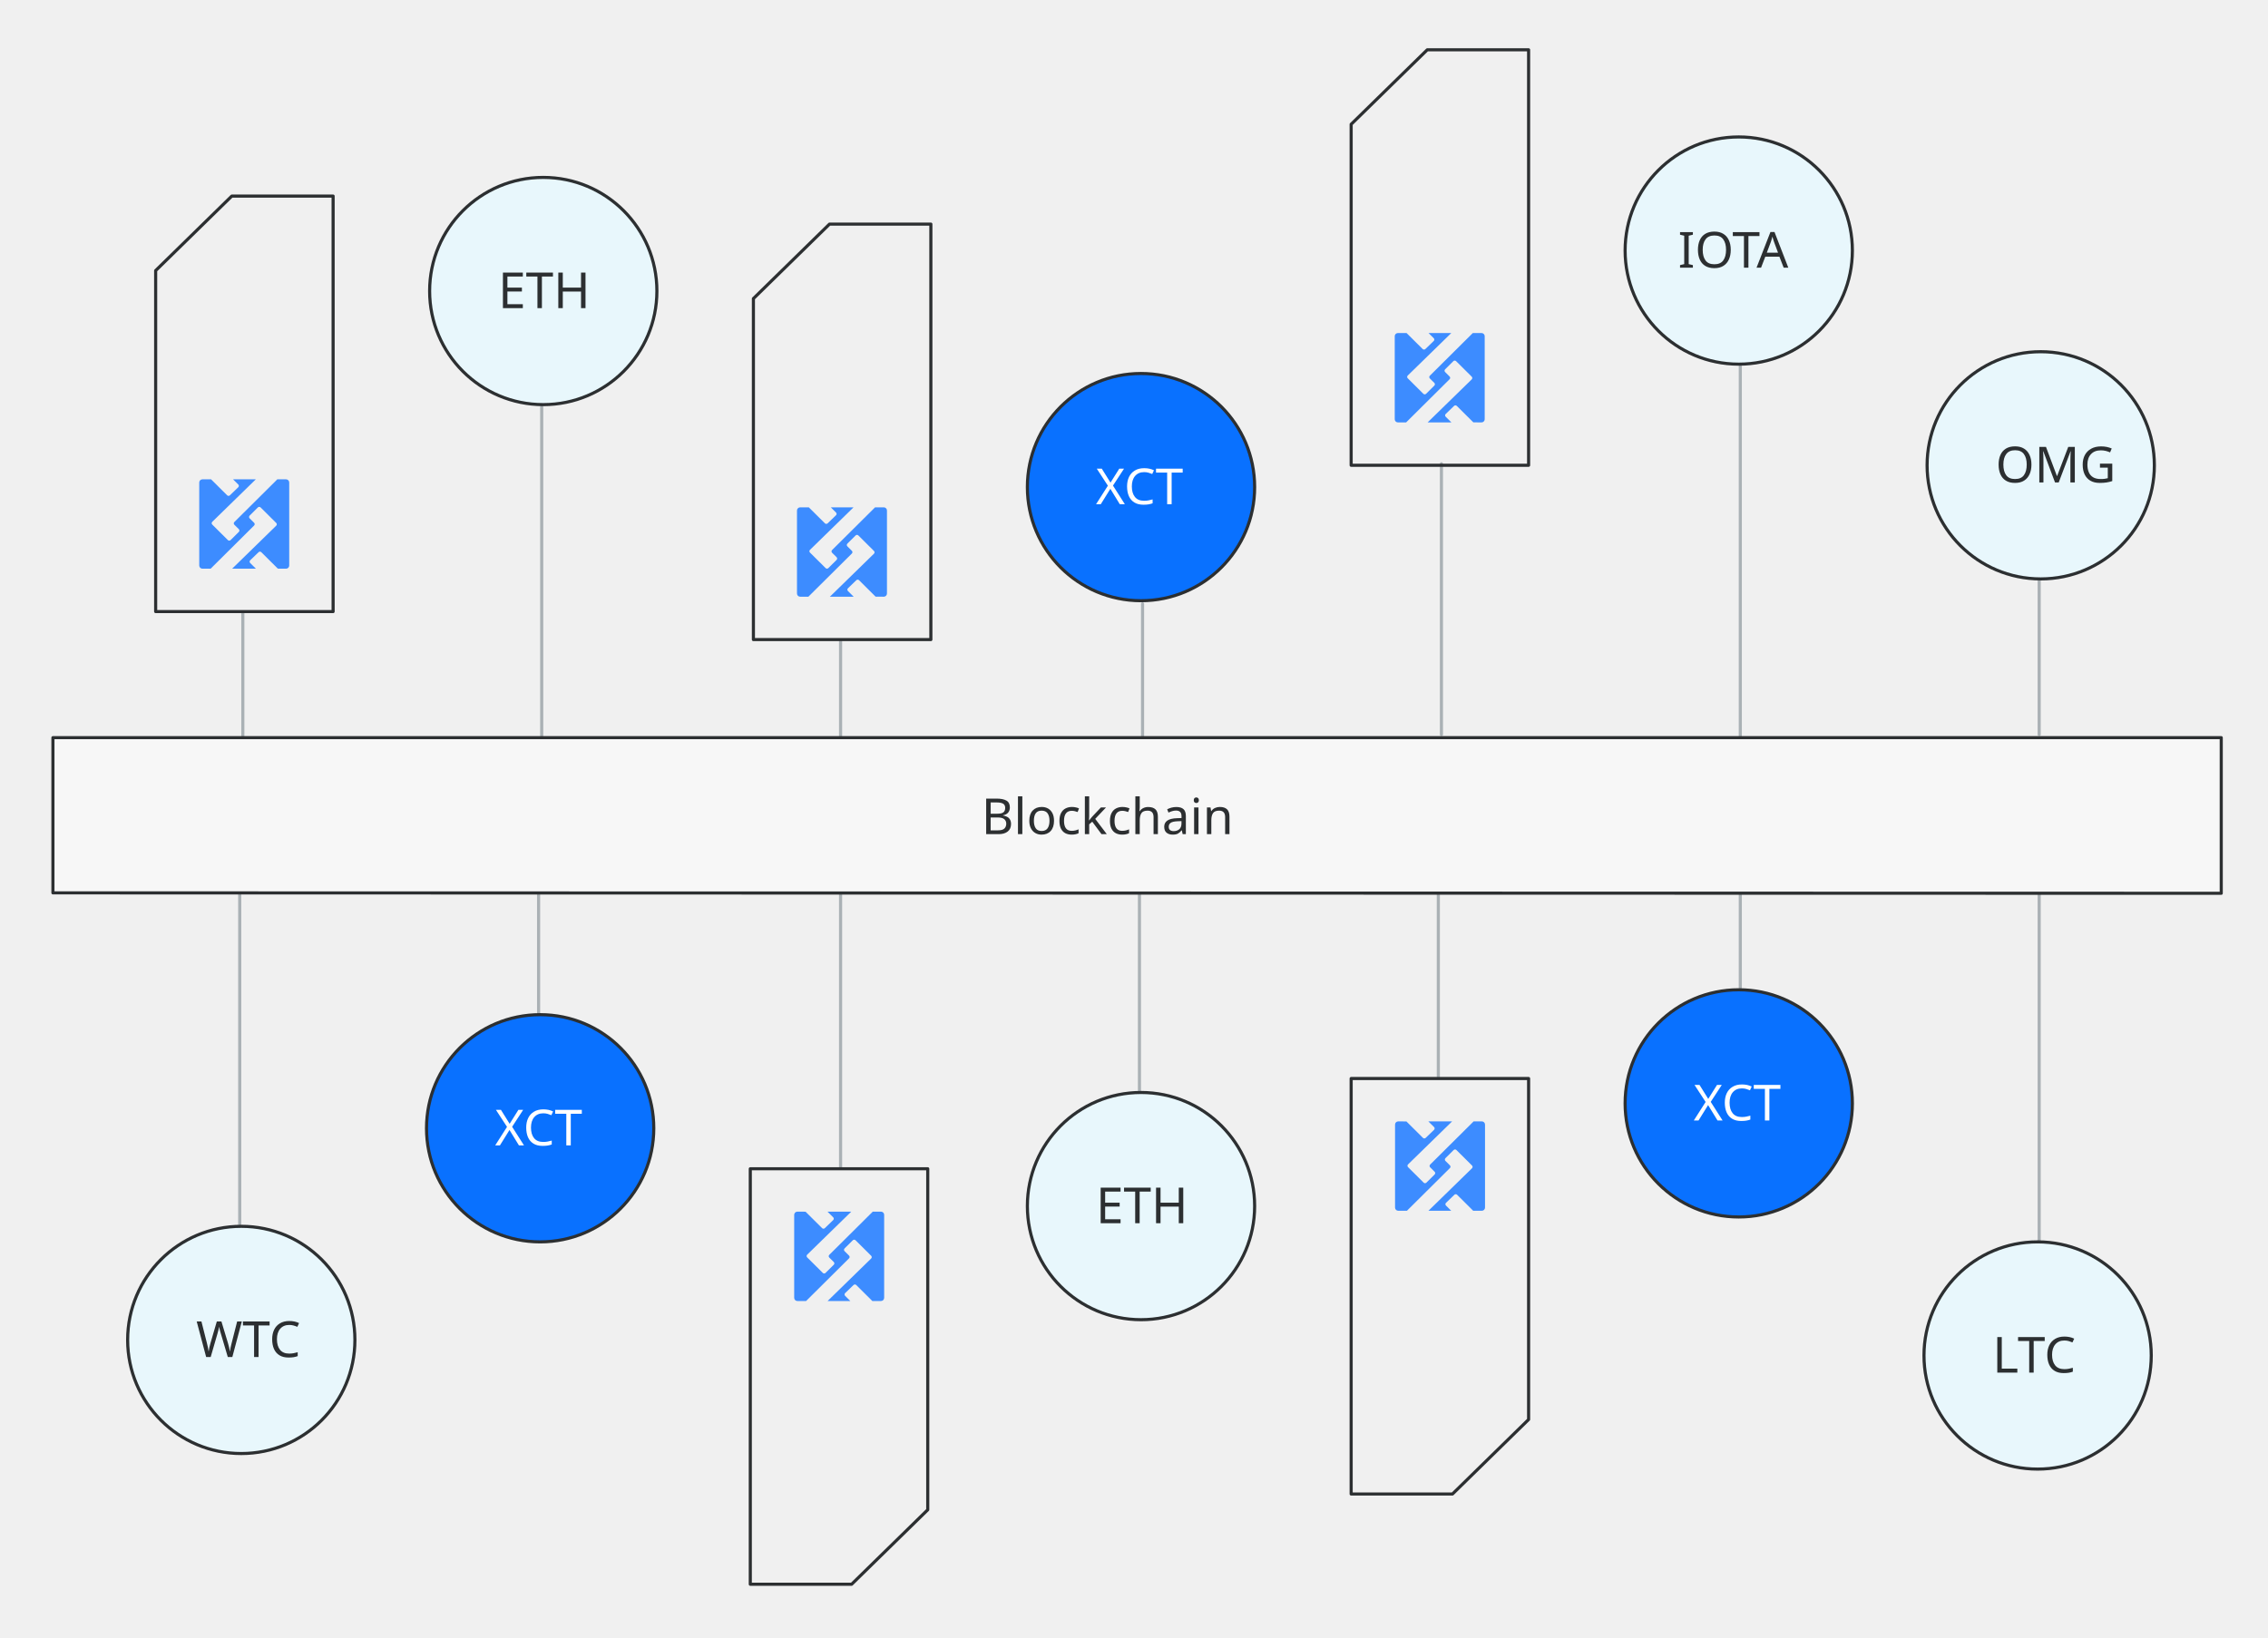
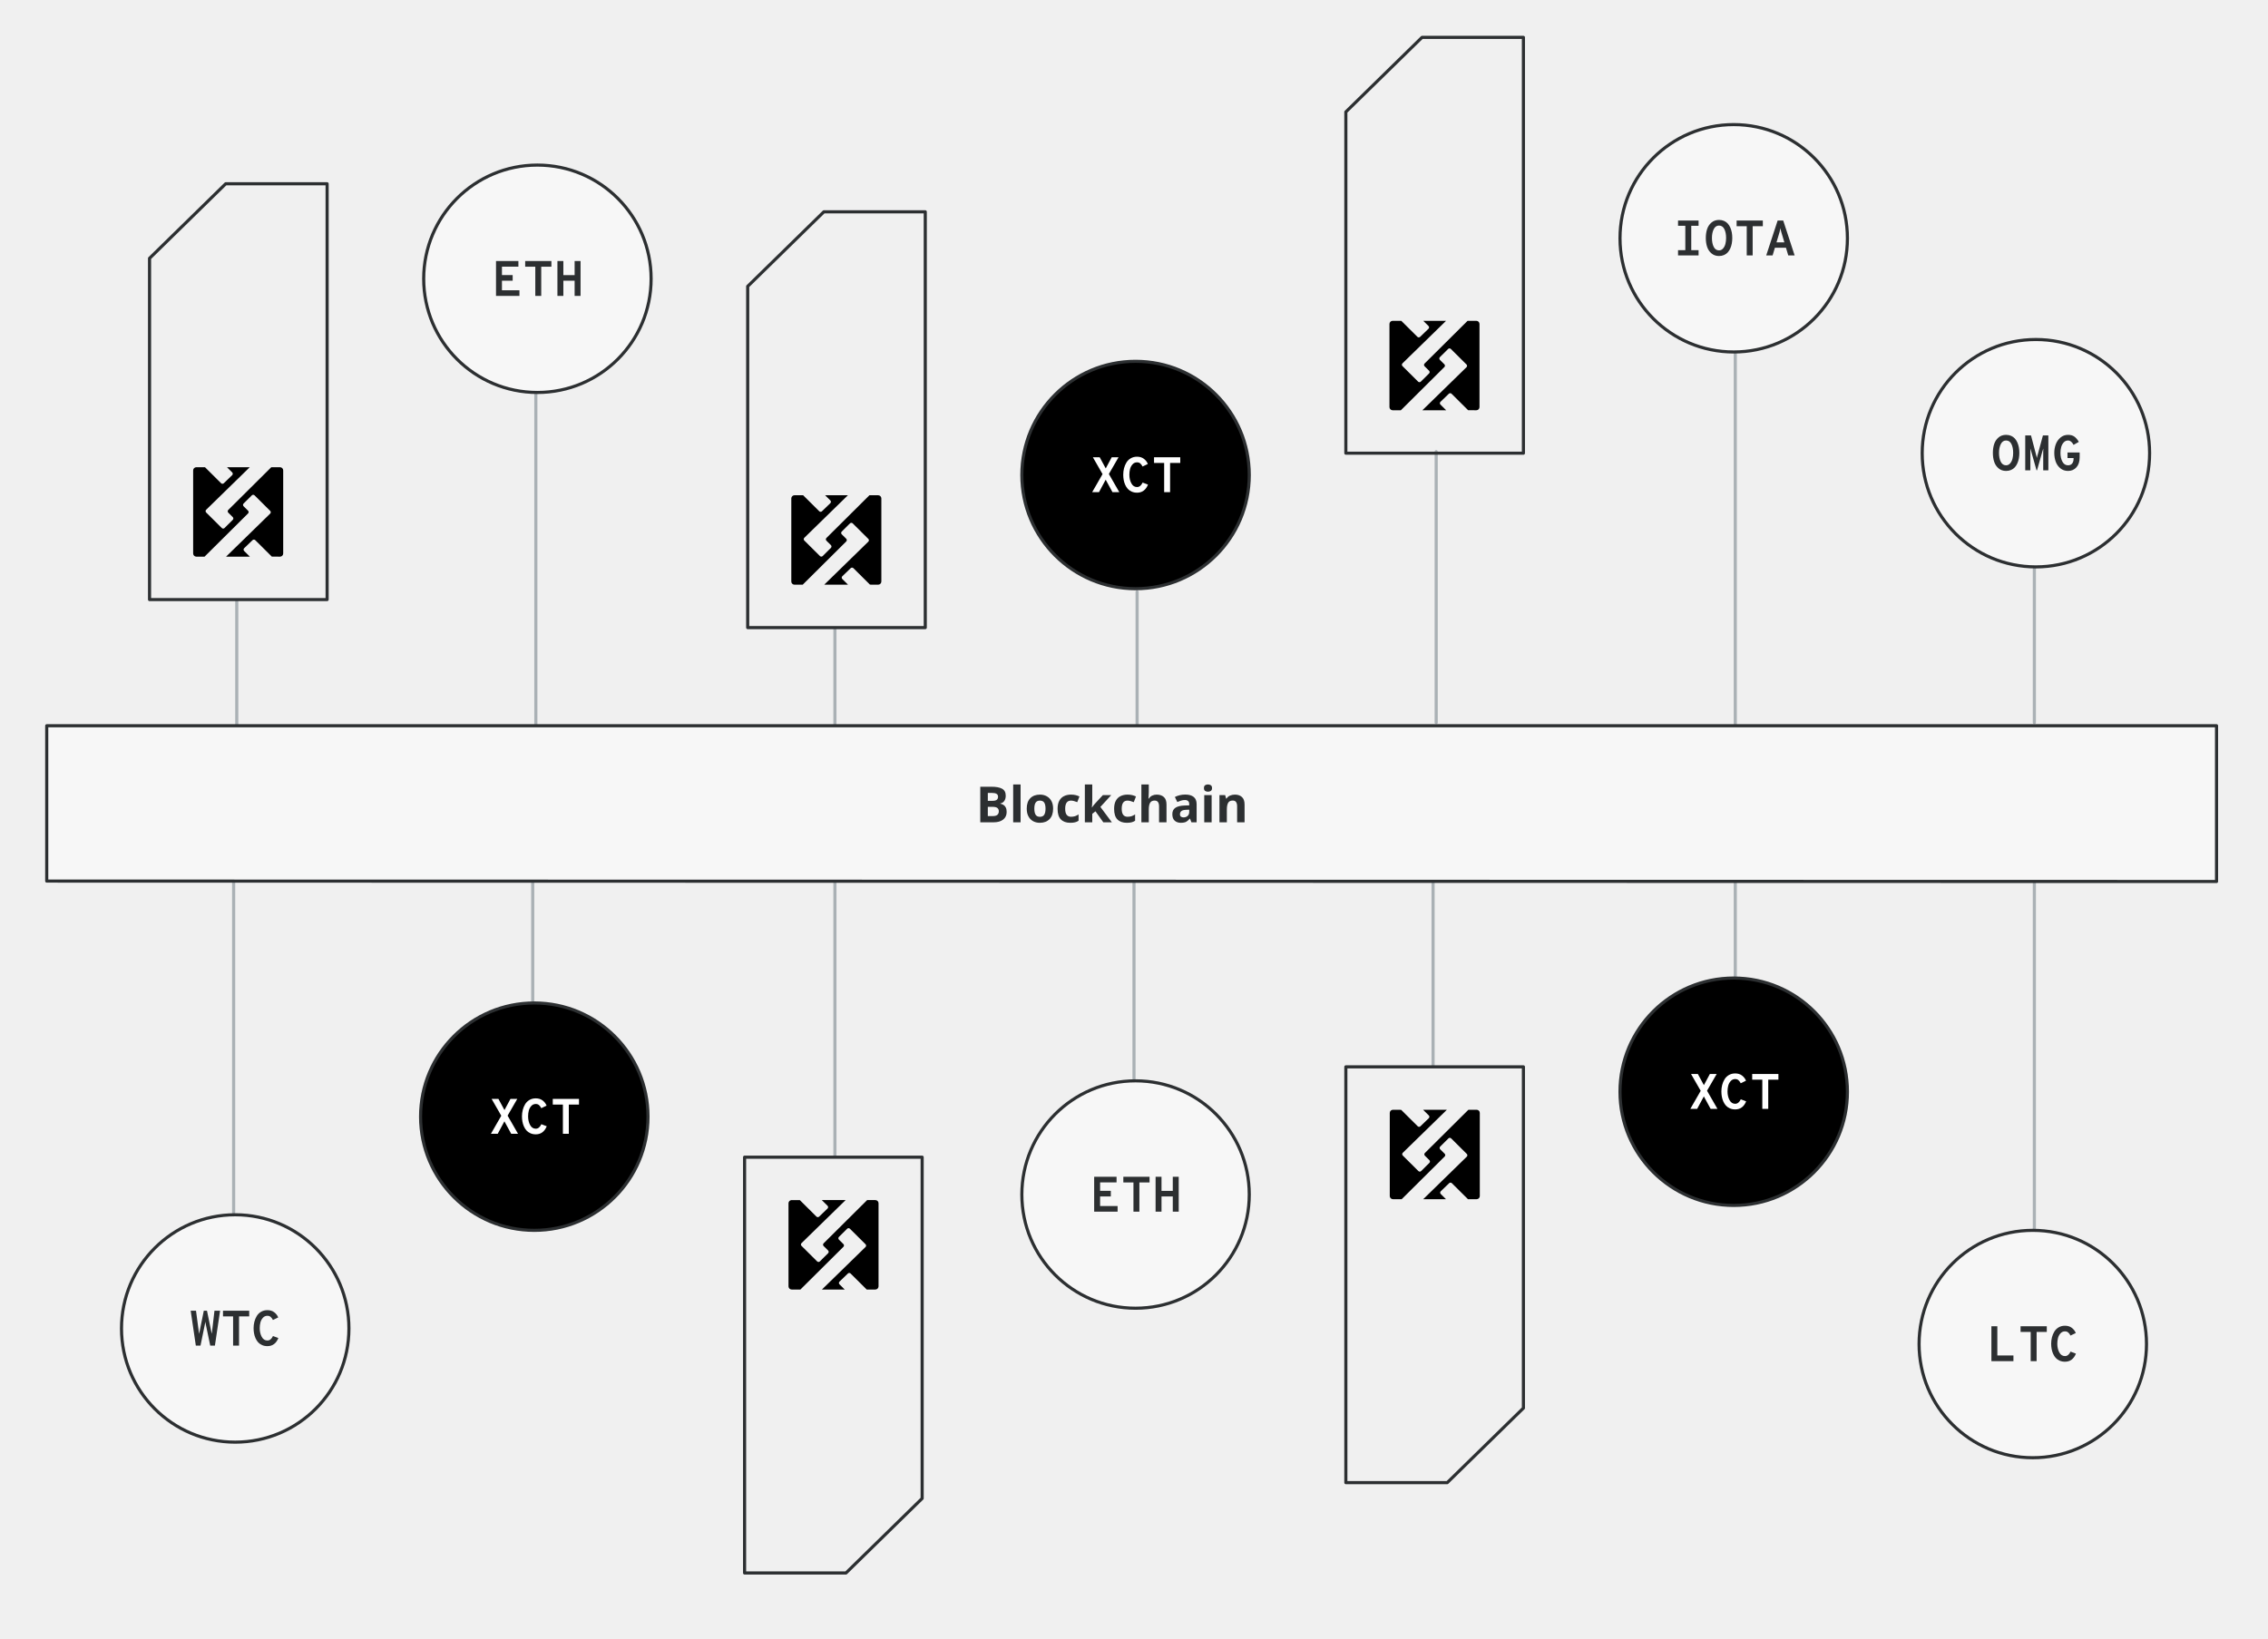
- <svg xmlns="http://www.w3.org/2000/svg" version="1.1" id="Layer_1" x="0px" y="0px" width="728.5px" height="526px" viewBox="0 0 728.5 526" enable-background="new 0 0 728.5 526" xml:space="preserve">
-   <g id="Page-1">
-     <g id="_x30_04">
-       <path id="Line-5" fill="none" stroke="#AAB1B5" stroke-linecap="round" stroke-linejoin="round" d="M270,206v31" />
-       <path id="Line-5_1_" fill="none" stroke="#AAB1B5" stroke-linecap="round" stroke-linejoin="round" d="M78,197v40" />
-       <path id="Line-5_2_" fill="none" stroke="#AAB1B5" stroke-linecap="round" stroke-linejoin="round" d="M173,287v41" />
-       <path id="Line-5_3_" fill="none" stroke="#AAB1B5" stroke-linecap="round" stroke-linejoin="round" d="M367,194v44" />
-       <path id="Line-5_4_" fill="none" stroke="#AAB1B5" stroke-linecap="round" stroke-linejoin="round" d="M559,287v32" />
-       <path id="Line-5_5_" fill="none" stroke="#AAB1B5" stroke-linecap="round" stroke-linejoin="round" d="M462,287v59" />
-       <path id="Line-5_6_" fill="none" stroke="#AAB1B5" stroke-linecap="round" stroke-linejoin="round" d="M559,117v120" />
-       <path id="Line-5_7_" fill="none" stroke="#AAB1B5" stroke-linecap="round" stroke-linejoin="round" d="M655,186v50" />
-       <path id="Line-5_8_" fill="none" stroke="#AAB1B5" stroke-linecap="round" stroke-linejoin="round" d="M463,149    c0,0.665,0,29.665,0,87" />
-       <path id="Line-5_9_" fill="none" stroke="#AAB1B5" stroke-linecap="round" stroke-linejoin="round" d="M655,287v112" />
-       <path id="Line-5_10_" fill="none" stroke="#AAB1B5" stroke-linecap="round" stroke-linejoin="round" d="M366,287v65" />
-       <path id="Line-5_11_" fill="none" stroke="#AAB1B5" stroke-linecap="round" stroke-linejoin="round" d="M77,287v107" />
-       <path id="Line-5_12_" fill="none" stroke="#AAB1B5" stroke-linecap="round" stroke-linejoin="round" d="M174,128v109" />
-       <path id="Line-5_13_" fill="none" stroke="#AAB1B5" stroke-linecap="round" stroke-linejoin="round" d="M270,287v88" />
-       <g id="Blockchain" transform="translate(137, 251)">
-         <polygon fill="#F7F7F7" stroke="#2C2F31" stroke-linecap="round" stroke-linejoin="round" points="-120,-14 576.482,-14      576.482,36 -120,35.865    " />
-         <text transform="matrix(1 0 0 1 178.22 17)" fill="#2C2F31" font-family="'Arial-BoldMT'" font-size="16">Blockchain</text>
-       </g>
-       <g id="Coin" transform="translate(450, 134)">
-         <circle id="Oval" fill="#0971FF" stroke="#2C2F31" cx="-83.5" cy="22.5" r="36.5" />
-         <text transform="matrix(1 0 0 1 -98 28)" fill="#FFFFFF" font-family="'Arial-BoldMT'" font-size="16">XCT</text>
-       </g>
-       <g id="Coin_1_" transform="translate(642, 332)">
-         <circle id="Oval_1_" fill="#0971FF" stroke="#2C2F31" cx="-83.5" cy="22.5" r="36.5" />
-         <text transform="matrix(1 0 0 1 -98 28)" fill="#FFFFFF" font-family="'Arial-BoldMT'" font-size="16">XCT</text>
-       </g>
-       <g id="Coin_2_" transform="translate(257, 340)">
-         <circle id="Oval_2_" fill="#0971FF" stroke="#2C2F31" cx="-83.5" cy="22.5" r="36.5" />
-         <text transform="matrix(1 0 0 1 -98 28)" fill="#FFFFFF" font-family="'Arial-BoldMT'" font-size="16">XCT</text>
-       </g>
-       <g id="Coin_3_" transform="translate(258, 71)">
-         <circle id="Oval_3_" fill="#E8F7FC" stroke="#2C2F31" stroke-linecap="round" stroke-linejoin="round" cx="-83.5" cy="22.5" r="36.5" />
-         <text transform="matrix(1 0 0 1 -98 28)" fill="#2C2F31" font-family="'Arial-BoldMT'" font-size="16">ETH</text>
-       </g>
-       <g id="Coin_4_" transform="translate(642, 58)">
-         <circle id="Oval_4_" fill="#E8F7FC" stroke="#2C2F31" stroke-linecap="round" stroke-linejoin="round" cx="-83.5" cy="22.5" r="36.5" />
-         <text transform="matrix(1 0 0 1 -103 28)" fill="#2C2F31" font-family="'Arial-BoldMT'" font-size="16">IOTA</text>
-       </g>
-       <g id="Coin_5_" transform="translate(739, 127)">
-         <circle id="Oval_5_" fill="#E8F7FC" stroke="#2C2F31" stroke-linecap="round" stroke-linejoin="round" cx="-83.5" cy="22.5" r="36.5" />
-         <text transform="matrix(1 0 0 1 -98 28)" fill="#2C2F31" font-family="'Arial-BoldMT'" font-size="16">OMG</text>
-       </g>
-       <g id="Coin_6_" transform="translate(450, 365)">
-         <circle id="Oval_6_" fill="#E8F7FC" stroke="#2C2F31" stroke-linecap="round" stroke-linejoin="round" cx="-83.5" cy="22.5" r="36.5" />
-         <text transform="matrix(1 0 0 1 -98 28)" fill="#2C2F31" font-family="'Arial-BoldMT'" font-size="16">ETH</text>
-       </g>
-       <g id="Coin_7_" transform="translate(161, 408)">
-         <circle id="Oval_7_" fill="#E8F7FC" stroke="#2C2F31" stroke-linecap="round" stroke-linejoin="round" cx="-83.5" cy="22.5" r="36.5" />
-         <text transform="matrix(1 0 0 1 -98 28)" fill="#2C2F31" font-family="'Arial-BoldMT'" font-size="16">WTC</text>
-       </g>
-       <g id="Coin_8_" transform="translate(738, 413)">
-         <circle id="Oval_8_" fill="#E8F7FC" stroke="#2C2F31" stroke-linecap="round" stroke-linejoin="round" cx="-83.5" cy="22.5" r="36.5" />
-         <text transform="matrix(1 0 0 1 -98 28)" fill="#2C2F31" font-family="'Arial-BoldMT'" font-size="16">LTC</text>
-       </g>
-       <g id="Platform" transform="translate(362, 86)">
-         <polygon id="Xcert-image" fill="none" stroke="#2C2F31" stroke-linecap="round" stroke-linejoin="round" points="-63,119.49      -120,119.49 -120,9.929 -95.551,-14 -63,-14    " />
-         <path id="Fill-10" fill="#3D8CFF" d="M-80.921,77l-13.806,13.717c-0.242,0.24-0.242,0.629,0,0.869l1.445,1.435     c0.242,0.24,0.242,0.629,0,0.869l-2.649,2.632c-0.241,0.24-0.633,0.24-0.875,0l-5.024-4.991     c-0.243-0.241-0.241-0.634,0.004-0.873L-87.832,77h-7.309l1.679,1.668c0.244,0.242,0.241,0.636-0.006,0.875l-2.695,2.601     c-0.242,0.234-0.629,0.231-0.868-0.006L-102.203,77h-2.775c-0.563,0-1.022,0.457-1.022,1.016v26.683     c0,0.559,0.46,1.016,1.022,1.016h2.635l13.971-13.88c0.241-0.24,0.241-0.629,0-0.869l-1.445-1.436     c-0.242-0.24-0.242-0.629,0-0.869l2.649-2.632c0.242-0.24,0.633-0.24,0.875,0l5.023,4.991c0.243,0.242,0.241,0.634-0.004,0.873     l-14.162,13.822h7.642l-1.844-1.831c-0.244-0.243-0.241-0.637,0.007-0.876l2.695-2.601c0.242-0.234,0.629-0.231,0.868,0.007     l5.316,5.282l2.629,0.019c0.562,0,1.022-0.457,1.022-1.016V78.016c0-0.559-0.46-1.016-1.022-1.016H-80.921z" />
-       </g>
-       <g id="Platform_1_" transform="translate(554, 30)">
-         <polygon id="Xcert-image_1_" fill="none" stroke="#2C2F31" stroke-linecap="round" stroke-linejoin="round" points="-63,119.49      -120,119.49 -120,9.929 -95.551,-14 -63,-14    " />
-         <path id="Fill-10_1_" fill="#3D8CFF" d="M-80.921,77l-13.806,13.717c-0.242,0.24-0.242,0.629,0,0.869l1.445,1.435     c0.242,0.24,0.242,0.629,0,0.869l-2.649,2.632c-0.241,0.24-0.633,0.24-0.875,0l-5.024-4.991     c-0.243-0.241-0.241-0.634,0.004-0.873L-87.832,77h-7.309l1.679,1.668c0.244,0.242,0.241,0.636-0.006,0.875l-2.695,2.601     c-0.242,0.234-0.629,0.231-0.868-0.006L-102.203,77h-2.775c-0.563,0-1.022,0.457-1.022,1.016v26.683     c0,0.559,0.46,1.016,1.022,1.016h2.635l13.971-13.88c0.241-0.24,0.241-0.629,0-0.869l-1.445-1.436     c-0.242-0.24-0.242-0.629,0-0.869l2.649-2.632c0.242-0.24,0.633-0.24,0.875,0l5.023,4.991c0.243,0.242,0.241,0.634-0.004,0.873     l-14.162,13.822h7.642l-1.844-1.831c-0.244-0.243-0.241-0.637,0.007-0.876l2.695-2.601c0.242-0.234,0.629-0.231,0.868,0.007     l5.316,5.282l2.629,0.019c0.562,0,1.022-0.457,1.022-1.016V78.016c0-0.559-0.46-1.016-1.022-1.016H-80.921z" />
-       </g>
-       <g id="Platform_2_" transform="translate(582.5, 427) scale(-1, -1) translate(-582.5, -427) translate(554, 360)">
-         <polygon id="Xcert-image_2_" fill="none" stroke="#2C2F31" stroke-linecap="round" stroke-linejoin="round" points="177,147.49      120,147.49 120,37.929 144.449,14 177,14    " />
-         <path id="Fill-10_2_" fill="#3D8CFF" d="M159.079,105l-13.806,13.717c-0.242,0.24-0.242,0.629,0,0.869l1.445,1.435     c0.242,0.24,0.242,0.629,0,0.869l-2.649,2.632c-0.241,0.24-0.633,0.24-0.875,0l-5.024-4.991     c-0.243-0.241-0.241-0.634,0.004-0.873L152.168,105h-7.309l1.679,1.668c0.244,0.242,0.241,0.636-0.006,0.875l-2.695,2.601     c-0.242,0.234-0.629,0.231-0.868-0.006L137.797,105h-2.775c-0.563,0-1.022,0.457-1.022,1.016v26.683     c0,0.559,0.46,1.016,1.022,1.016h2.635l13.971-13.88c0.241-0.24,0.241-0.629,0-0.869l-1.445-1.436     c-0.242-0.24-0.242-0.629,0-0.869l2.649-2.632c0.242-0.24,0.633-0.24,0.875,0l5.023,4.991c0.243,0.242,0.241,0.634-0.004,0.873     l-14.162,13.822h7.642l-1.844-1.831c-0.244-0.243-0.241-0.637,0.007-0.876l2.695-2.601c0.242-0.234,0.629-0.231,0.868,0.007     l5.316,5.282l2.629,0.019c0.562,0,1.022-0.457,1.022-1.016v-26.683c0-0.559-0.46-1.016-1.022-1.016H159.079z" />
-       </g>
-       <g id="Platform_3_" transform="translate(170, 77)">
-         <polygon id="Xcert-image_3_" fill="none" stroke="#2C2F31" stroke-linecap="round" stroke-linejoin="round" points="-63,119.49      -120,119.49 -120,9.929 -95.551,-14 -63,-14    " />
-         <path id="Fill-10_3_" fill="#3D8CFF" d="M-80.921,77l-13.806,13.717c-0.242,0.24-0.242,0.629,0,0.869l1.445,1.435     c0.242,0.24,0.242,0.629,0,0.869l-2.649,2.632c-0.241,0.24-0.633,0.24-0.875,0l-5.024-4.991     c-0.243-0.241-0.241-0.634,0.004-0.873L-87.832,77h-7.309l1.679,1.668c0.244,0.242,0.241,0.636-0.006,0.875l-2.695,2.601     c-0.242,0.234-0.629,0.231-0.868-0.006L-102.203,77h-2.775c-0.563,0-1.022,0.457-1.022,1.016v26.683     c0,0.559,0.46,1.016,1.022,1.016h2.635l13.971-13.88c0.241-0.24,0.241-0.629,0-0.869l-1.445-1.436     c-0.242-0.24-0.242-0.629,0-0.869l2.649-2.632c0.242-0.24,0.633-0.24,0.875,0l5.023,4.991c0.243,0.242,0.241,0.634-0.004,0.873     l-14.162,13.822h7.642l-1.844-1.831c-0.244-0.243-0.241-0.637,0.007-0.876l2.695-2.601c0.242-0.234,0.629-0.231,0.868,0.007     l5.316,5.282l2.629,0.019c0.562,0,1.022-0.457,1.022-1.016V78.016c0-0.559-0.46-1.016-1.022-1.016H-80.921z" />
-       </g>
-       <g id="Platform_4_" transform="translate(389.5, 456) scale(-1, -1) translate(-389.5, -456) translate(361, 389)">
-         <polygon id="Xcert-image_4_" fill="none" stroke="#2C2F31" stroke-linecap="round" stroke-linejoin="round" points="177,147.49      120,147.49 120,37.929 144.449,14 177,14    " />
-         <path id="Fill-10_4_" fill="#3D8CFF" d="M159.079,105l-13.806,13.717c-0.242,0.24-0.242,0.629,0,0.869l1.445,1.435     c0.242,0.24,0.242,0.629,0,0.869l-2.649,2.632c-0.241,0.24-0.633,0.24-0.875,0l-5.024-4.991     c-0.243-0.241-0.241-0.634,0.004-0.873L152.168,105h-7.309l1.679,1.668c0.244,0.242,0.241,0.636-0.006,0.875l-2.695,2.601     c-0.242,0.234-0.629,0.231-0.868-0.006L137.797,105h-2.775c-0.563,0-1.022,0.457-1.022,1.016v26.683     c0,0.559,0.46,1.016,1.022,1.016h2.635l13.971-13.88c0.241-0.24,0.241-0.629,0-0.869l-1.445-1.436     c-0.242-0.24-0.242-0.629,0-0.869l2.649-2.632c0.242-0.24,0.633-0.24,0.875,0l5.023,4.991c0.243,0.242,0.241,0.634-0.004,0.873     l-14.162,13.822h7.642l-1.844-1.831c-0.244-0.243-0.241-0.637,0.007-0.876l2.695-2.601c0.242-0.234,0.629-0.231,0.868,0.007     l5.316,5.282l2.629,0.019c0.562,0,1.022-0.457,1.022-1.016v-26.683c0-0.559-0.46-1.016-1.022-1.016H159.079z" />
-       </g>
+ <svg xmlns="http://www.w3.org/2000/svg" width="728px" height="526px" viewBox="0 0 728 526" version="1.1" style="background: #FFFFFF;">
+   <defs />
+   <g id="02" stroke="none" stroke-width="1" fill="none" fill-rule="evenodd">
+     <path d="M268,202 L268,233" id="Line-5" stroke="#AAB1B5" stroke-linecap="round" stroke-linejoin="round" />
+     <path d="M76,193 L76,233" id="Line-5" stroke="#AAB1B5" stroke-linecap="round" stroke-linejoin="round" />
+     <path d="M171,283 L171,324" id="Line-5" stroke="#AAB1B5" stroke-linecap="round" stroke-linejoin="round" />
+     <path d="M365,190 L365,234" id="Line-5" stroke="#AAB1B5" stroke-linecap="round" stroke-linejoin="round" />
+     <path d="M557,283 L557,315" id="Line-5" stroke="#AAB1B5" stroke-linecap="round" stroke-linejoin="round" />
+     <path d="M460,283 L460,342" id="Line-5" stroke="#AAB1B5" stroke-linecap="round" stroke-linejoin="round" />
+     <path d="M557,113 L557,233" id="Line-5" stroke="#AAB1B5" stroke-linecap="round" stroke-linejoin="round" />
+     <path d="M653,182 L653,232" id="Line-5" stroke="#AAB1B5" stroke-linecap="round" stroke-linejoin="round" />
+     <path d="M461,145 C461,145.665 461,174.665 461,232" id="Line-5" stroke="#AAB1B5" stroke-linecap="round" stroke-linejoin="round" />
+     <path d="M653,283 L653,395" id="Line-5" stroke="#AAB1B5" stroke-linecap="round" stroke-linejoin="round" />
+     <path d="M364,283 L364,348" id="Line-5" stroke="#AAB1B5" stroke-linecap="round" stroke-linejoin="round" />
+     <path d="M75,283 L75,390" id="Line-5" stroke="#AAB1B5" stroke-linecap="round" stroke-linejoin="round" />
+     <path d="M172,124 L172,233" id="Line-5" stroke="#AAB1B5" stroke-linecap="round" stroke-linejoin="round" />
+     <path d="M268,283 L268,371" id="Line-5" stroke="#AAB1B5" stroke-linecap="round" stroke-linejoin="round" />
+     <g id="Blockchain" transform="translate(15, 233)">
+       <polygon stroke="#2C2F31" fill="#F7F7F7" stroke-linecap="round" stroke-linejoin="round" points="0 0 696.482 0 696.482 50 0 49.865" />
+       <text font-family="OverpassMono-Bold, Overpass Mono" font-size="16" font-weight="bold" fill="#2C2F31">
+         <tspan x="298.22" y="31">Blockchain</tspan>
+       </text>
+     </g>
+     <g id="Coin" transform="translate(328, 116)">
+       <circle id="Oval" stroke="#2C2F31" fill="#000000" cx="36.5" cy="36.5" r="36.5" />
+       <path d="M31.28,42 L29.088,42 L26.912,38 L24.768,42 L22.576,42 L25.904,36.208 L22.8,30.8 L24.992,30.8 L26.928,34.384 L28.848,30.8 L31.04,30.8 L27.936,36.176 L31.28,42 Z M36.976,42.176 C36.347,42.176 35.779,42.064 35.272,41.84 C34.765,41.616 34.344,41.32 34.008,40.952 C33.672,40.584 33.392,40.147 33.168,39.64 C32.944,39.133 32.784,38.611 32.688,38.072 C32.592,37.533 32.544,36.976 32.544,36.4 C32.544,35.696 32.627,35.016 32.792,34.36 C32.957,33.704 33.211,33.091 33.552,32.52 C33.893,31.949 34.357,31.491 34.944,31.144 C35.531,30.797 36.208,30.624 36.976,30.624 C37.851,30.624 38.581,30.848 39.168,31.296 C39.755,31.744 40.181,32.299 40.448,32.96 L38.752,33.776 C38.517,33.328 38.264,32.992 37.992,32.768 C37.72,32.544 37.381,32.432 36.976,32.432 C36.4,32.432 35.92,32.645 35.536,33.072 C35.152,33.499 34.885,33.997 34.736,34.568 C34.587,35.139 34.512,35.749 34.512,36.4 C34.512,37.456 34.725,38.381 35.152,39.176 C35.579,39.971 36.187,40.368 36.976,40.368 C37.723,40.368 38.32,39.888 38.768,38.928 L40.496,39.584 C39.792,41.312 38.619,42.176 36.976,42.176 Z M45.68,42 L45.68,32.624 L42.432,32.624 L42.432,30.8 L50.848,30.8 L50.848,32.624 L47.584,32.624 L47.584,42 L45.68,42 Z" id="XCT" fill="#FFFFFF" />
+     </g>
+     <g id="Coin" transform="translate(520, 314)">
+       <circle id="Oval" stroke="#2C2F31" fill="#000000" cx="36.5" cy="36.5" r="36.5" />
+       <path d="M31.28,42 L29.088,42 L26.912,38 L24.768,42 L22.576,42 L25.904,36.208 L22.8,30.8 L24.992,30.8 L26.928,34.384 L28.848,30.8 L31.04,30.8 L27.936,36.176 L31.28,42 Z M36.976,42.176 C36.347,42.176 35.779,42.064 35.272,41.84 C34.765,41.616 34.344,41.32 34.008,40.952 C33.672,40.584 33.392,40.147 33.168,39.64 C32.944,39.133 32.784,38.611 32.688,38.072 C32.592,37.533 32.544,36.976 32.544,36.4 C32.544,35.696 32.627,35.016 32.792,34.36 C32.957,33.704 33.211,33.091 33.552,32.52 C33.893,31.949 34.357,31.491 34.944,31.144 C35.531,30.797 36.208,30.624 36.976,30.624 C37.851,30.624 38.581,30.848 39.168,31.296 C39.755,31.744 40.181,32.299 40.448,32.96 L38.752,33.776 C38.517,33.328 38.264,32.992 37.992,32.768 C37.72,32.544 37.381,32.432 36.976,32.432 C36.4,32.432 35.92,32.645 35.536,33.072 C35.152,33.499 34.885,33.997 34.736,34.568 C34.587,35.139 34.512,35.749 34.512,36.4 C34.512,37.456 34.725,38.381 35.152,39.176 C35.579,39.971 36.187,40.368 36.976,40.368 C37.723,40.368 38.32,39.888 38.768,38.928 L40.496,39.584 C39.792,41.312 38.619,42.176 36.976,42.176 Z M45.68,42 L45.68,32.624 L42.432,32.624 L42.432,30.8 L50.848,30.8 L50.848,32.624 L47.584,32.624 L47.584,42 L45.68,42 Z" id="XCT" fill="#FFFFFF" />
+     </g>
+     <g id="Coin" transform="translate(135, 322)">
+       <circle id="Oval" stroke="#2C2F31" fill="#000000" cx="36.5" cy="36.5" r="36.5" />
+       <path d="M31.28,42 L29.088,42 L26.912,38 L24.768,42 L22.576,42 L25.904,36.208 L22.8,30.8 L24.992,30.8 L26.928,34.384 L28.848,30.8 L31.04,30.8 L27.936,36.176 L31.28,42 Z M36.976,42.176 C36.347,42.176 35.779,42.064 35.272,41.84 C34.765,41.616 34.344,41.32 34.008,40.952 C33.672,40.584 33.392,40.147 33.168,39.64 C32.944,39.133 32.784,38.611 32.688,38.072 C32.592,37.533 32.544,36.976 32.544,36.4 C32.544,35.696 32.627,35.016 32.792,34.36 C32.957,33.704 33.211,33.091 33.552,32.52 C33.893,31.949 34.357,31.491 34.944,31.144 C35.531,30.797 36.208,30.624 36.976,30.624 C37.851,30.624 38.581,30.848 39.168,31.296 C39.755,31.744 40.181,32.299 40.448,32.96 L38.752,33.776 C38.517,33.328 38.264,32.992 37.992,32.768 C37.72,32.544 37.381,32.432 36.976,32.432 C36.4,32.432 35.92,32.645 35.536,33.072 C35.152,33.499 34.885,33.997 34.736,34.568 C34.587,35.139 34.512,35.749 34.512,36.4 C34.512,37.456 34.725,38.381 35.152,39.176 C35.579,39.971 36.187,40.368 36.976,40.368 C37.723,40.368 38.32,39.888 38.768,38.928 L40.496,39.584 C39.792,41.312 38.619,42.176 36.976,42.176 Z M45.68,42 L45.68,32.624 L42.432,32.624 L42.432,30.8 L50.848,30.8 L50.848,32.624 L47.584,32.624 L47.584,42 L45.68,42 Z" id="XCT" fill="#FFFFFF" />
+     </g>
+     <g id="Coin" transform="translate(136, 53)">
+       <circle id="Oval" stroke="#2C2F31" fill="#F7F7F7" stroke-linecap="round" stroke-linejoin="round" cx="36.5" cy="36.5" r="36.5" />
+       <path d="M23.216,42 L23.216,30.8 L30.4,30.8 L30.4,32.608 L25.12,32.608 L25.12,35.312 L28.56,35.312 L28.56,37.12 L25.12,37.12 L25.12,40.192 L30.736,40.192 L30.736,42 L23.216,42 Z M35.824,42 L35.824,32.624 L32.576,32.624 L32.576,30.8 L40.992,30.8 L40.992,32.624 L37.728,32.624 L37.728,42 L35.824,42 Z M42.928,42 L42.928,30.8 L44.832,30.8 L44.832,35.328 L48.448,35.328 L48.448,30.8 L50.352,30.8 L50.352,42 L48.448,42 L48.448,37.12 L44.832,37.12 L44.832,42 L42.928,42 Z" id="ETH" fill="#2C2F31" />
+     </g>
+     <g id="Coin" transform="translate(520, 40)">
+       <circle id="Oval" stroke="#2C2F31" fill="#F7F7F7" stroke-linecap="round" stroke-linejoin="round" cx="36.5" cy="36.5" r="36.5" />
+       <path d="M25.224,32.48 L22.872,32.48 L22.872,40.32 L25.224,40.32 L25.224,42 L18.632,42 L18.632,40.32 L20.968,40.32 L20.968,32.48 L18.632,32.48 L18.632,30.8 L25.224,30.8 L25.224,32.48 Z M31.784,42.192 C30.824,42.192 30.016,41.912 29.36,41.352 C28.704,40.792 28.237,40.091 27.96,39.248 C27.683,38.405 27.544,37.456 27.544,36.4 C27.544,35.344 27.683,34.395 27.96,33.552 C28.237,32.709 28.704,32.008 29.36,31.448 C30.016,30.888 30.824,30.608 31.784,30.608 C32.371,30.608 32.904,30.712 33.384,30.92 C33.864,31.128 34.267,31.413 34.592,31.776 C34.917,32.139 35.189,32.568 35.408,33.064 C35.627,33.56 35.787,34.085 35.888,34.64 C35.989,35.195 36.04,35.781 36.04,36.4 C36.04,37.019 35.989,37.605 35.888,38.16 C35.787,38.715 35.627,39.24 35.408,39.736 C35.189,40.232 34.917,40.661 34.592,41.024 C34.267,41.387 33.864,41.672 33.384,41.88 C32.904,42.088 32.371,42.192 31.784,42.192 Z M31.784,40.384 C32.285,40.384 32.712,40.187 33.064,39.792 C33.416,39.397 33.669,38.909 33.824,38.328 C33.979,37.747 34.056,37.104 34.056,36.4 C34.056,35.248 33.867,34.296 33.488,33.544 C33.109,32.792 32.541,32.416 31.784,32.416 C31.037,32.416 30.472,32.803 30.088,33.576 C29.704,34.349 29.512,35.291 29.512,36.4 C29.512,37.541 29.701,38.491 30.08,39.248 C30.459,40.005 31.027,40.384 31.784,40.384 Z M40.68,42 L40.68,32.624 L37.432,32.624 L37.432,30.8 L45.848,30.8 L45.848,32.624 L42.584,32.624 L42.584,42 L40.68,42 Z M54.008,42 L53.272,39.536 L49.72,39.536 L48.984,42 L46.936,42 L50.6,30.8 L52.392,30.8 L56.056,42 L54.008,42 Z M50.232,37.808 L52.76,37.808 L51.768,34.48 C51.661,34.139 51.571,33.723 51.496,33.232 C51.368,33.883 51.277,34.299 51.224,34.48 L50.232,37.808 Z" id="IOTA" fill="#2C2F31" />
+     </g>
+     <g id="Coin" transform="translate(617, 109)">
+       <circle id="Oval" stroke="#2C2F31" fill="#F7F7F7" stroke-linecap="round" stroke-linejoin="round" cx="36.5" cy="36.5" r="36.5" />
+       <path d="M26.928,42.192 C25.968,42.192 25.16,41.912 24.504,41.352 C23.848,40.792 23.381,40.091 23.104,39.248 C22.827,38.405 22.688,37.456 22.688,36.4 C22.688,35.344 22.827,34.395 23.104,33.552 C23.381,32.709 23.848,32.008 24.504,31.448 C25.16,30.888 25.968,30.608 26.928,30.608 C27.515,30.608 28.048,30.712 28.528,30.92 C29.008,31.128 29.411,31.413 29.736,31.776 C30.061,32.139 30.333,32.568 30.552,33.064 C30.771,33.56 30.931,34.085 31.032,34.64 C31.133,35.195 31.184,35.781 31.184,36.4 C31.184,37.019 31.133,37.605 31.032,38.16 C30.931,38.715 30.771,39.24 30.552,39.736 C30.333,40.232 30.061,40.661 29.736,41.024 C29.411,41.387 29.008,41.672 28.528,41.88 C28.048,42.088 27.515,42.192 26.928,42.192 Z M26.928,40.384 C27.429,40.384 27.856,40.187 28.208,39.792 C28.56,39.397 28.813,38.909 28.968,38.328 C29.123,37.747 29.2,37.104 29.2,36.4 C29.2,35.248 29.011,34.296 28.632,33.544 C28.253,32.792 27.685,32.416 26.928,32.416 C26.181,32.416 25.616,32.803 25.232,33.576 C24.848,34.349 24.656,35.291 24.656,36.4 C24.656,37.541 24.845,38.491 25.224,39.248 C25.603,40.005 26.171,40.384 26.928,40.384 Z M33.072,42 L33.072,30.8 L34.928,30.8 L36.544,36.944 C36.693,37.499 36.784,37.867 36.816,38.048 C36.859,37.707 36.949,37.339 37.088,36.944 L38.752,30.8 L40.496,30.8 L40.496,42 L38.848,42 L38.848,35.92 C38.848,35.451 38.859,35.141 38.88,34.992 L38.576,35.92 L36.864,42 L36.704,42 L34.992,35.92 L34.688,34.992 C34.709,35.291 34.72,35.6 34.72,35.92 L34.72,42 L33.072,42 Z M46.816,42.192 C45.845,42.192 45.019,41.907 44.336,41.336 C43.653,40.765 43.16,40.056 42.856,39.208 C42.552,38.36 42.4,37.424 42.4,36.4 C42.4,35.429 42.557,34.515 42.872,33.656 C43.187,32.797 43.688,32.075 44.376,31.488 C45.064,30.901 45.877,30.608 46.816,30.608 C47.68,30.608 48.376,30.811 48.904,31.216 C49.432,31.621 49.888,32.171 50.272,32.864 L48.592,33.824 C48.091,32.885 47.499,32.416 46.816,32.416 C46.251,32.416 45.779,32.632 45.4,33.064 C45.021,33.496 44.757,33.997 44.608,34.568 C44.459,35.139 44.384,35.749 44.384,36.4 C44.384,37.499 44.592,38.437 45.008,39.216 C45.424,39.995 46.027,40.384 46.816,40.384 C47.392,40.384 47.832,40.192 48.136,39.808 C48.44,39.424 48.592,38.923 48.592,38.304 L48.592,38.064 L46.64,38.064 L46.64,36.272 L50.544,36.272 L50.544,37.824 C50.544,39.2 50.197,40.272 49.504,41.04 C48.811,41.808 47.915,42.192 46.816,42.192 Z" id="OMG" fill="#2C2F31" />
+     </g>
+     <g id="Coin" transform="translate(328, 347)">
+       <circle id="Oval" stroke="#2C2F31" fill="#F7F7F7" stroke-linecap="round" stroke-linejoin="round" cx="36.5" cy="36.5" r="36.5" />
+       <path d="M23.216,42 L23.216,30.8 L30.4,30.8 L30.4,32.608 L25.12,32.608 L25.12,35.312 L28.56,35.312 L28.56,37.12 L25.12,37.12 L25.12,40.192 L30.736,40.192 L30.736,42 L23.216,42 Z M35.824,42 L35.824,32.624 L32.576,32.624 L32.576,30.8 L40.992,30.8 L40.992,32.624 L37.728,32.624 L37.728,42 L35.824,42 Z M42.928,42 L42.928,30.8 L44.832,30.8 L44.832,35.328 L48.448,35.328 L48.448,30.8 L50.352,30.8 L50.352,42 L48.448,42 L48.448,37.12 L44.832,37.12 L44.832,42 L42.928,42 Z" id="ETH" fill="#2C2F31" />
+     </g>
+     <g id="Coin" transform="translate(39, 390)">
+       <circle id="Oval" stroke="#2C2F31" fill="#F7F7F7" stroke-linecap="round" stroke-linejoin="round" cx="36.5" cy="36.5" r="36.5" />
+       <path d="M26.912,34.339 C26.901,34.435 26.877,34.575 26.84,34.76 C26.803,34.947 26.779,35.072 26.768,35.136 L25.36,42 L23.856,42 L22.208,30.8 L23.92,30.8 L24.8,37.472 C24.811,37.515 24.824,37.589 24.84,37.696 C24.856,37.803 24.869,37.901 24.88,37.992 C24.891,38.083 24.901,38.171 24.912,38.256 C24.933,38.117 24.987,37.851 25.072,37.456 L26.416,30.8 L27.44,30.8 L28.8,37.424 C28.896,37.893 28.949,38.155 28.96,38.208 C28.971,38.101 28.992,37.952 29.024,37.76 C29.056,37.568 29.072,37.461 29.072,37.44 L29.84,30.8 L31.648,30.8 L29.984,42 L28.48,42 L27.056,35.152 C26.992,34.821 26.944,34.549 26.912,34.336 L26.912,34.339 Z M35.824,42 L35.824,32.624 L32.576,32.624 L32.576,30.8 L40.992,30.8 L40.992,32.624 L37.728,32.624 L37.728,42 L35.824,42 Z M46.832,42.176 C46.203,42.176 45.635,42.064 45.128,41.84 C44.621,41.616 44.2,41.32 43.864,40.952 C43.528,40.584 43.248,40.147 43.024,39.64 C42.8,39.133 42.64,38.611 42.544,38.072 C42.448,37.533 42.4,36.976 42.4,36.4 C42.4,35.696 42.483,35.016 42.648,34.36 C42.813,33.704 43.067,33.091 43.408,32.52 C43.749,31.949 44.213,31.491 44.8,31.144 C45.387,30.797 46.064,30.624 46.832,30.624 C47.707,30.624 48.437,30.848 49.024,31.296 C49.611,31.744 50.037,32.299 50.304,32.96 L48.608,33.776 C48.373,33.328 48.12,32.992 47.848,32.768 C47.576,32.544 47.237,32.432 46.832,32.432 C46.256,32.432 45.776,32.645 45.392,33.072 C45.008,33.499 44.741,33.997 44.592,34.568 C44.443,35.139 44.368,35.749 44.368,36.4 C44.368,37.456 44.581,38.381 45.008,39.176 C45.435,39.971 46.043,40.368 46.832,40.368 C47.579,40.368 48.176,39.888 48.624,38.928 L50.352,39.584 C49.648,41.312 48.475,42.176 46.832,42.176 Z" id="WTC" fill="#2C2F31" />
+     </g>
+     <g id="Coin" transform="translate(616, 395)">
+       <circle id="Oval" stroke="#2C2F31" fill="#F7F7F7" stroke-linecap="round" stroke-linejoin="round" cx="36.5" cy="36.5" r="36.5" />
+       <path d="M23.216,42 L23.216,30.8 L25.12,30.8 L25.12,40.176 L30.288,40.176 L30.288,42 L23.216,42 Z M35.824,42 L35.824,32.624 L32.576,32.624 L32.576,30.8 L40.992,30.8 L40.992,32.624 L37.728,32.624 L37.728,42 L35.824,42 Z M46.832,42.176 C46.203,42.176 45.635,42.064 45.128,41.84 C44.621,41.616 44.2,41.32 43.864,40.952 C43.528,40.584 43.248,40.147 43.024,39.64 C42.8,39.133 42.64,38.611 42.544,38.072 C42.448,37.533 42.4,36.976 42.4,36.4 C42.4,35.696 42.483,35.016 42.648,34.36 C42.813,33.704 43.067,33.091 43.408,32.52 C43.749,31.949 44.213,31.491 44.8,31.144 C45.387,30.797 46.064,30.624 46.832,30.624 C47.707,30.624 48.437,30.848 49.024,31.296 C49.611,31.744 50.037,32.299 50.304,32.96 L48.608,33.776 C48.373,33.328 48.12,32.992 47.848,32.768 C47.576,32.544 47.237,32.432 46.832,32.432 C46.256,32.432 45.776,32.645 45.392,33.072 C45.008,33.499 44.741,33.997 44.592,34.568 C44.443,35.139 44.368,35.749 44.368,36.4 C44.368,37.456 44.581,38.381 45.008,39.176 C45.435,39.971 46.043,40.368 46.832,40.368 C47.579,40.368 48.176,39.888 48.624,38.928 L50.352,39.584 C49.648,41.312 48.475,42.176 46.832,42.176 Z" id="LTC" fill="#2C2F31" />
+     </g>
+     <g id="Platform" transform="translate(240, 68)">
+       <polygon id="Xcert-image" stroke="#2C2F31" stroke-linecap="round" stroke-linejoin="round" transform="translate(28.5, 66.74476) scale(-1, -1) translate(-28.5, -66.74476) " points="0 0 57 0 57 109.561 32.551 133.49 0 133.49" />
+       <path d="M39.079,91 L25.272,104.717 C25.031,104.957 25.031,105.346 25.272,105.586 L26.717,107.021 C26.959,107.262 26.959,107.651 26.717,107.891 L24.068,110.522 C23.827,110.763 23.435,110.763 23.194,110.522 L18.17,105.531 C17.927,105.29 17.929,104.898 18.174,104.658 L32.168,91 L24.859,91 L26.537,92.668 C26.782,92.91 26.779,93.305 26.531,93.543 L23.836,96.144 C23.594,96.378 23.207,96.375 22.968,96.138 L17.797,91 L15.022,91 C14.46,91 14,91.457 14,92.016 L14,118.699 C14,119.258 14.46,119.714 15.022,119.714 L17.658,119.714 L31.629,105.834 C31.87,105.594 31.87,105.205 31.629,104.965 L30.184,103.529 C29.942,103.289 29.942,102.9 30.184,102.66 L32.833,100.028 C33.075,99.789 33.466,99.789 33.708,100.028 L38.731,105.019 C38.974,105.261 38.972,105.653 38.727,105.892 L24.565,119.714 L32.207,119.714 L30.363,117.883 C30.12,117.64 30.123,117.246 30.37,117.007 L33.065,114.407 C33.307,114.173 33.694,114.176 33.933,114.413 L39.25,119.695 L41.879,119.714 C42.441,119.714 42.901,119.258 42.901,118.699 L42.901,92.016 C42.901,91.457 42.441,91 41.879,91 L39.079,91 Z" id="Fill-10" fill="#000000" />
+     </g>
+     <g id="Platform" transform="translate(432, 12)">
+       <polygon id="Xcert-image" stroke="#2C2F31" stroke-linecap="round" stroke-linejoin="round" transform="translate(28.5, 66.74476) scale(-1, -1) translate(-28.5, -66.74476) " points="0 0 57 0 57 109.561 32.551 133.49 0 133.49" />
+       <path d="M39.079,91 L25.272,104.717 C25.031,104.957 25.031,105.346 25.272,105.586 L26.717,107.021 C26.959,107.262 26.959,107.651 26.717,107.891 L24.068,110.522 C23.827,110.763 23.435,110.763 23.194,110.522 L18.17,105.531 C17.927,105.29 17.929,104.898 18.174,104.658 L32.168,91 L24.859,91 L26.537,92.668 C26.782,92.91 26.779,93.305 26.531,93.543 L23.836,96.144 C23.594,96.378 23.207,96.375 22.968,96.138 L17.797,91 L15.022,91 C14.46,91 14,91.457 14,92.016 L14,118.699 C14,119.258 14.46,119.714 15.022,119.714 L17.658,119.714 L31.629,105.834 C31.87,105.594 31.87,105.205 31.629,104.965 L30.184,103.529 C29.942,103.289 29.942,102.9 30.184,102.66 L32.833,100.028 C33.075,99.789 33.466,99.789 33.708,100.028 L38.731,105.019 C38.974,105.261 38.972,105.653 38.727,105.892 L24.565,119.714 L32.207,119.714 L30.363,117.883 C30.12,117.64 30.123,117.246 30.37,117.007 L33.065,114.407 C33.307,114.173 33.694,114.176 33.933,114.413 L39.25,119.695 L41.879,119.714 C42.441,119.714 42.901,119.258 42.901,118.699 L42.901,92.016 C42.901,91.457 42.441,91 41.879,91 L39.079,91 Z" id="Fill-10" fill="#000000" />
+     </g>
+     <g id="Platform" transform="translate(460.5, 409) scale(-1, -1) translate(-460.5, -409) translate(432, 342)">
+       <polygon id="Xcert-image" stroke="#2C2F31" stroke-linecap="round" stroke-linejoin="round" transform="translate(28.5, 66.74476) scale(-1, -1) translate(-28.5, -66.74476) " points="0 0 57 0 57 109.561 32.551 133.49 0 133.49" />
+       <path d="M39.079,91 L25.272,104.717 C25.031,104.957 25.031,105.346 25.272,105.586 L26.717,107.021 C26.959,107.262 26.959,107.651 26.717,107.891 L24.068,110.522 C23.827,110.763 23.435,110.763 23.194,110.522 L18.17,105.531 C17.927,105.29 17.929,104.898 18.174,104.658 L32.168,91 L24.859,91 L26.537,92.668 C26.782,92.91 26.779,93.305 26.531,93.543 L23.836,96.144 C23.594,96.378 23.207,96.375 22.968,96.138 L17.797,91 L15.022,91 C14.46,91 14,91.457 14,92.016 L14,118.699 C14,119.258 14.46,119.714 15.022,119.714 L17.658,119.714 L31.629,105.834 C31.87,105.594 31.87,105.205 31.629,104.965 L30.184,103.529 C29.942,103.289 29.942,102.9 30.184,102.66 L32.833,100.028 C33.075,99.789 33.466,99.789 33.708,100.028 L38.731,105.019 C38.974,105.261 38.972,105.653 38.727,105.892 L24.565,119.714 L32.207,119.714 L30.363,117.883 C30.12,117.64 30.123,117.246 30.37,117.007 L33.065,114.407 C33.307,114.173 33.694,114.176 33.933,114.413 L39.25,119.695 L41.879,119.714 C42.441,119.714 42.901,119.258 42.901,118.699 L42.901,92.016 C42.901,91.457 42.441,91 41.879,91 L39.079,91 Z" id="Fill-10" fill="#000000" />
+     </g>
+     <g id="Platform" transform="translate(48, 59)">
+       <polygon id="Xcert-image" stroke="#2C2F31" stroke-linecap="round" stroke-linejoin="round" transform="translate(28.5, 66.74476) scale(-1, -1) translate(-28.5, -66.74476) " points="0 0 57 0 57 109.561 32.551 133.49 0 133.49" />
+       <path d="M39.079,91 L25.272,104.717 C25.031,104.957 25.031,105.346 25.272,105.586 L26.717,107.021 C26.959,107.262 26.959,107.651 26.717,107.891 L24.068,110.522 C23.827,110.763 23.435,110.763 23.194,110.522 L18.17,105.531 C17.927,105.29 17.929,104.898 18.174,104.658 L32.168,91 L24.859,91 L26.537,92.668 C26.782,92.91 26.779,93.305 26.531,93.543 L23.836,96.144 C23.594,96.378 23.207,96.375 22.968,96.138 L17.797,91 L15.022,91 C14.46,91 14,91.457 14,92.016 L14,118.699 C14,119.258 14.46,119.714 15.022,119.714 L17.658,119.714 L31.629,105.834 C31.87,105.594 31.87,105.205 31.629,104.965 L30.184,103.529 C29.942,103.289 29.942,102.9 30.184,102.66 L32.833,100.028 C33.075,99.789 33.466,99.789 33.708,100.028 L38.731,105.019 C38.974,105.261 38.972,105.653 38.727,105.892 L24.565,119.714 L32.207,119.714 L30.363,117.883 C30.12,117.64 30.123,117.246 30.37,117.007 L33.065,114.407 C33.307,114.173 33.694,114.176 33.933,114.413 L39.25,119.695 L41.879,119.714 C42.441,119.714 42.901,119.258 42.901,118.699 L42.901,92.016 C42.901,91.457 42.441,91 41.879,91 L39.079,91 Z" id="Fill-10" fill="#000000" />
+     </g>
+     <g id="Platform" transform="translate(267.5, 438) scale(-1, -1) translate(-267.5, -438) translate(239, 371)">
+       <polygon id="Xcert-image" stroke="#2C2F31" stroke-linecap="round" stroke-linejoin="round" transform="translate(28.5, 66.74476) scale(-1, -1) translate(-28.5, -66.74476) " points="0 0 57 0 57 109.561 32.551 133.49 0 133.49" />
+       <path d="M39.079,91 L25.272,104.717 C25.031,104.957 25.031,105.346 25.272,105.586 L26.717,107.021 C26.959,107.262 26.959,107.651 26.717,107.891 L24.068,110.522 C23.827,110.763 23.435,110.763 23.194,110.522 L18.17,105.531 C17.927,105.29 17.929,104.898 18.174,104.658 L32.168,91 L24.859,91 L26.537,92.668 C26.782,92.91 26.779,93.305 26.531,93.543 L23.836,96.144 C23.594,96.378 23.207,96.375 22.968,96.138 L17.797,91 L15.022,91 C14.46,91 14,91.457 14,92.016 L14,118.699 C14,119.258 14.46,119.714 15.022,119.714 L17.658,119.714 L31.629,105.834 C31.87,105.594 31.87,105.205 31.629,104.965 L30.184,103.529 C29.942,103.289 29.942,102.9 30.184,102.66 L32.833,100.028 C33.075,99.789 33.466,99.789 33.708,100.028 L38.731,105.019 C38.974,105.261 38.972,105.653 38.727,105.892 L24.565,119.714 L32.207,119.714 L30.363,117.883 C30.12,117.64 30.123,117.246 30.37,117.007 L33.065,114.407 C33.307,114.173 33.694,114.176 33.933,114.413 L39.25,119.695 L41.879,119.714 C42.441,119.714 42.901,119.258 42.901,118.699 L42.901,92.016 C42.901,91.457 42.441,91 41.879,91 L39.079,91 Z" id="Fill-10" fill="#000000" />
    </g>
  </g>
</svg>
